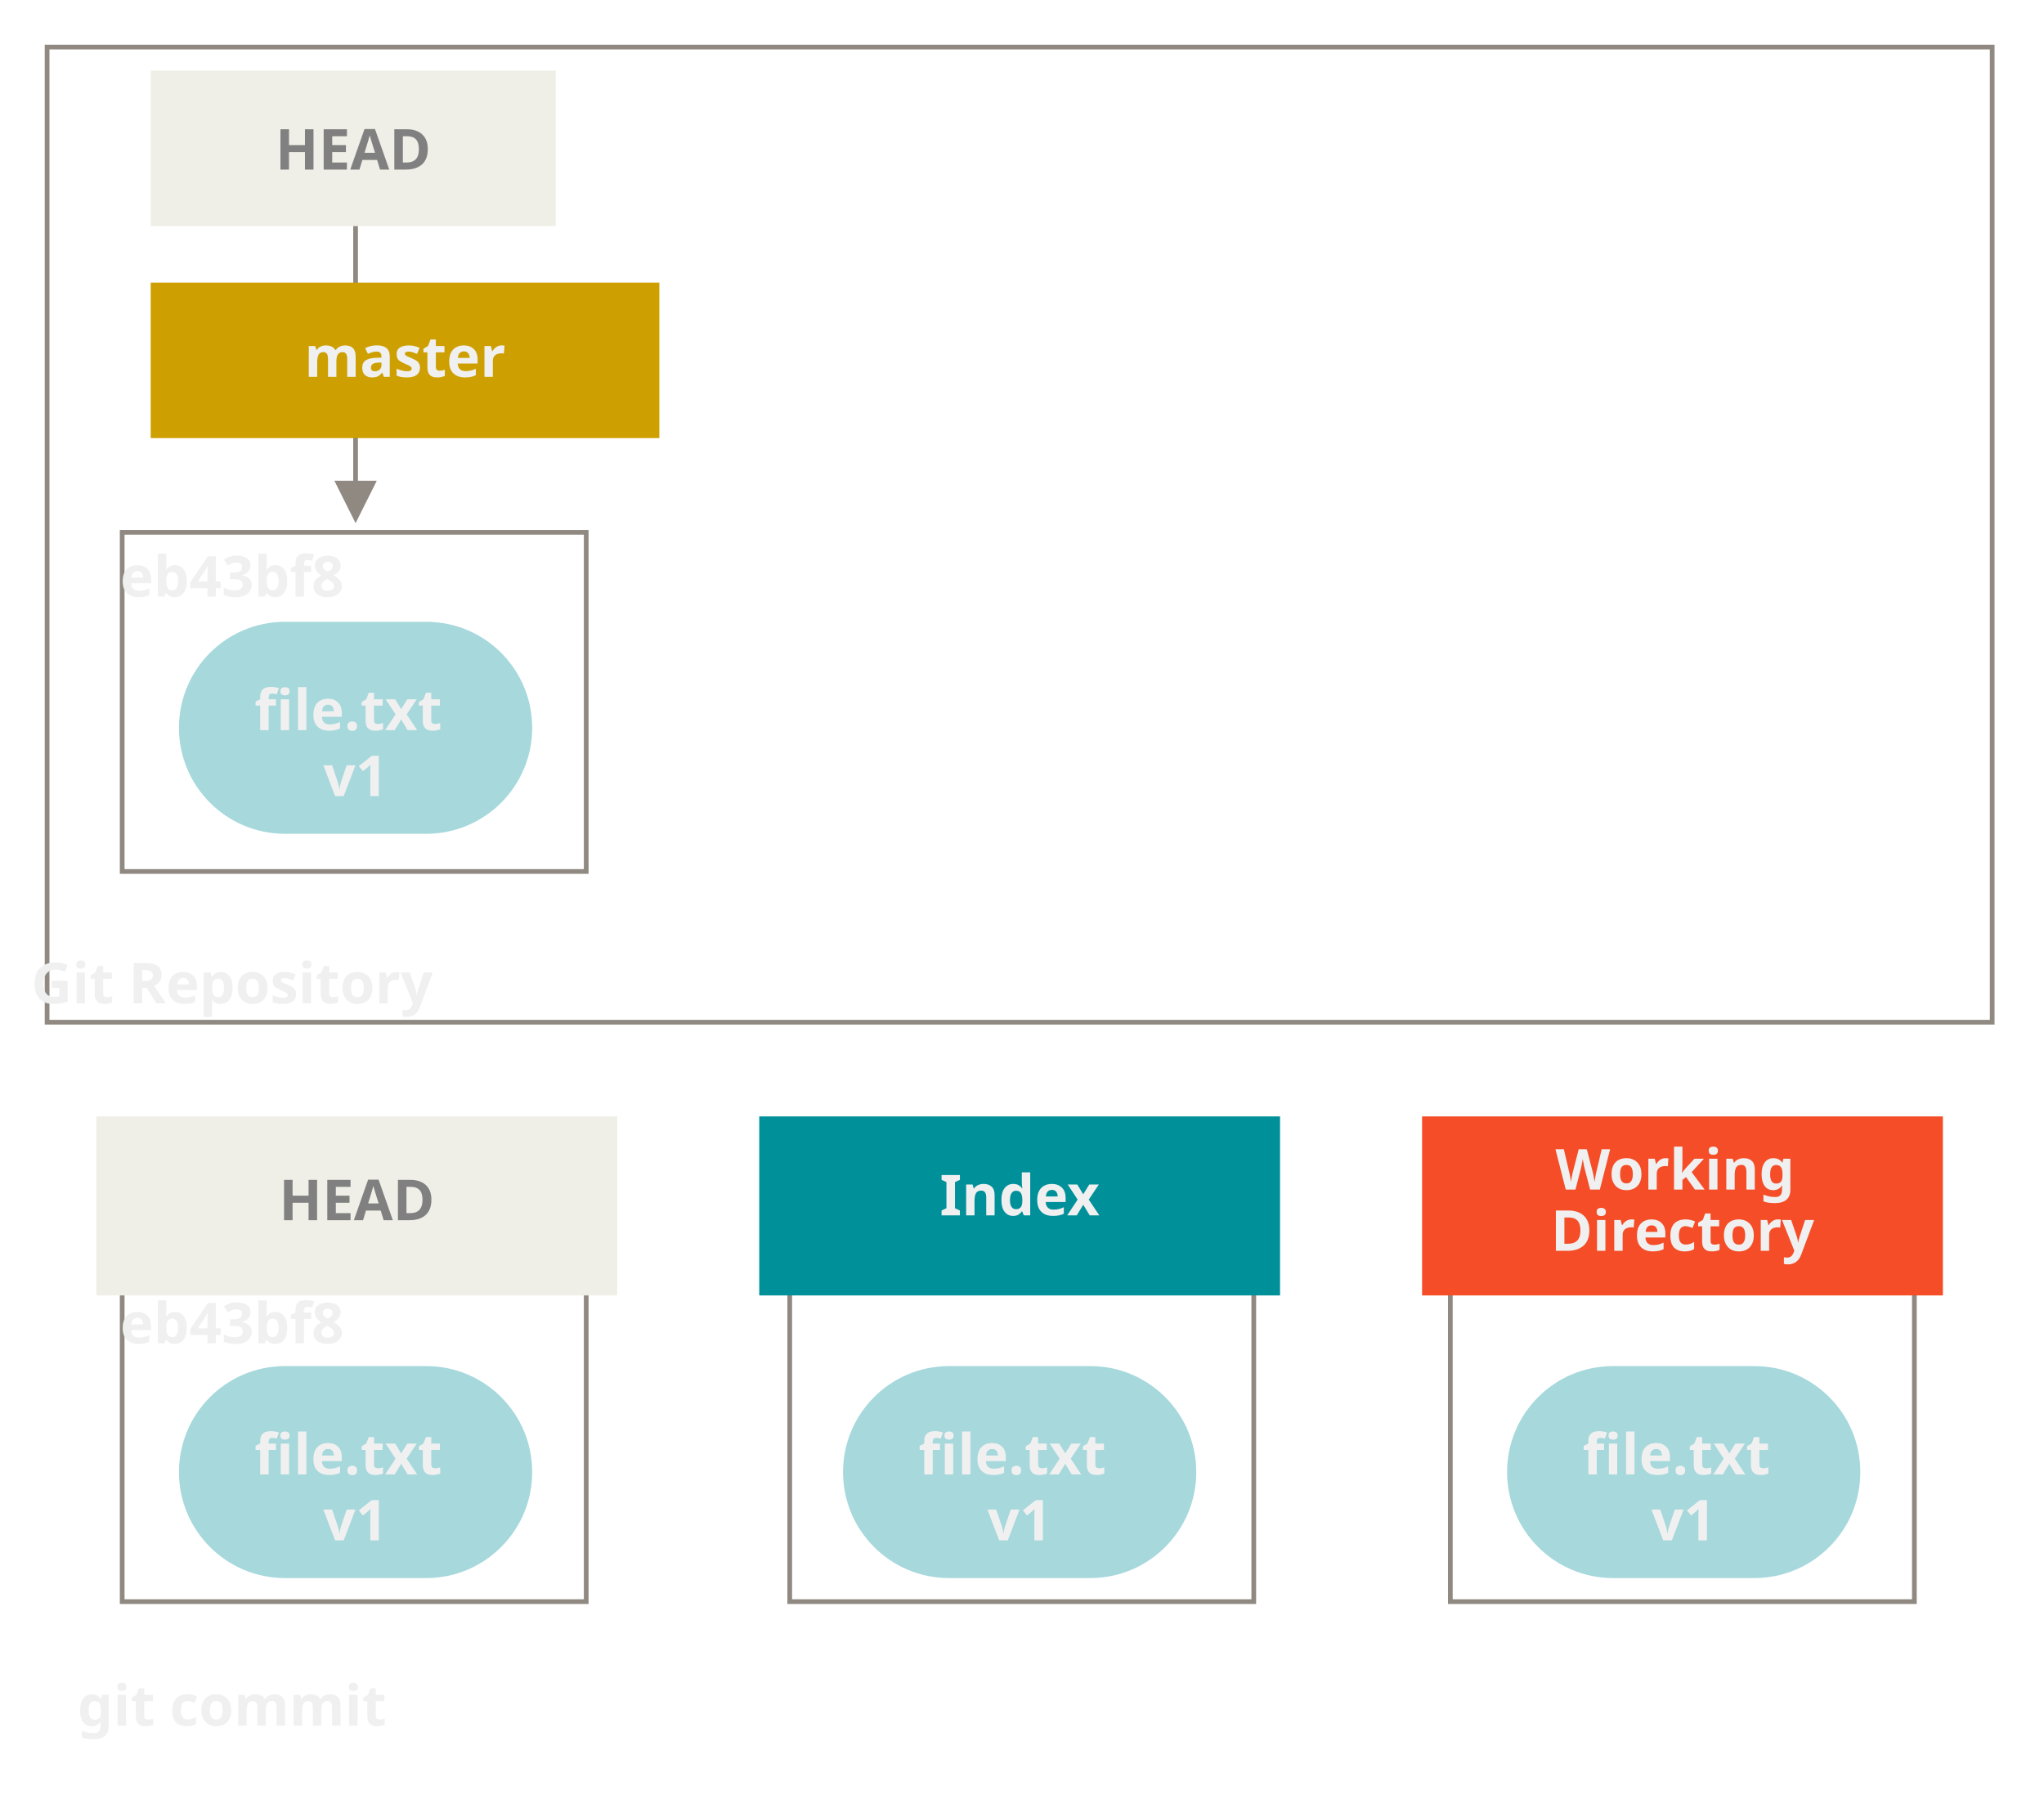
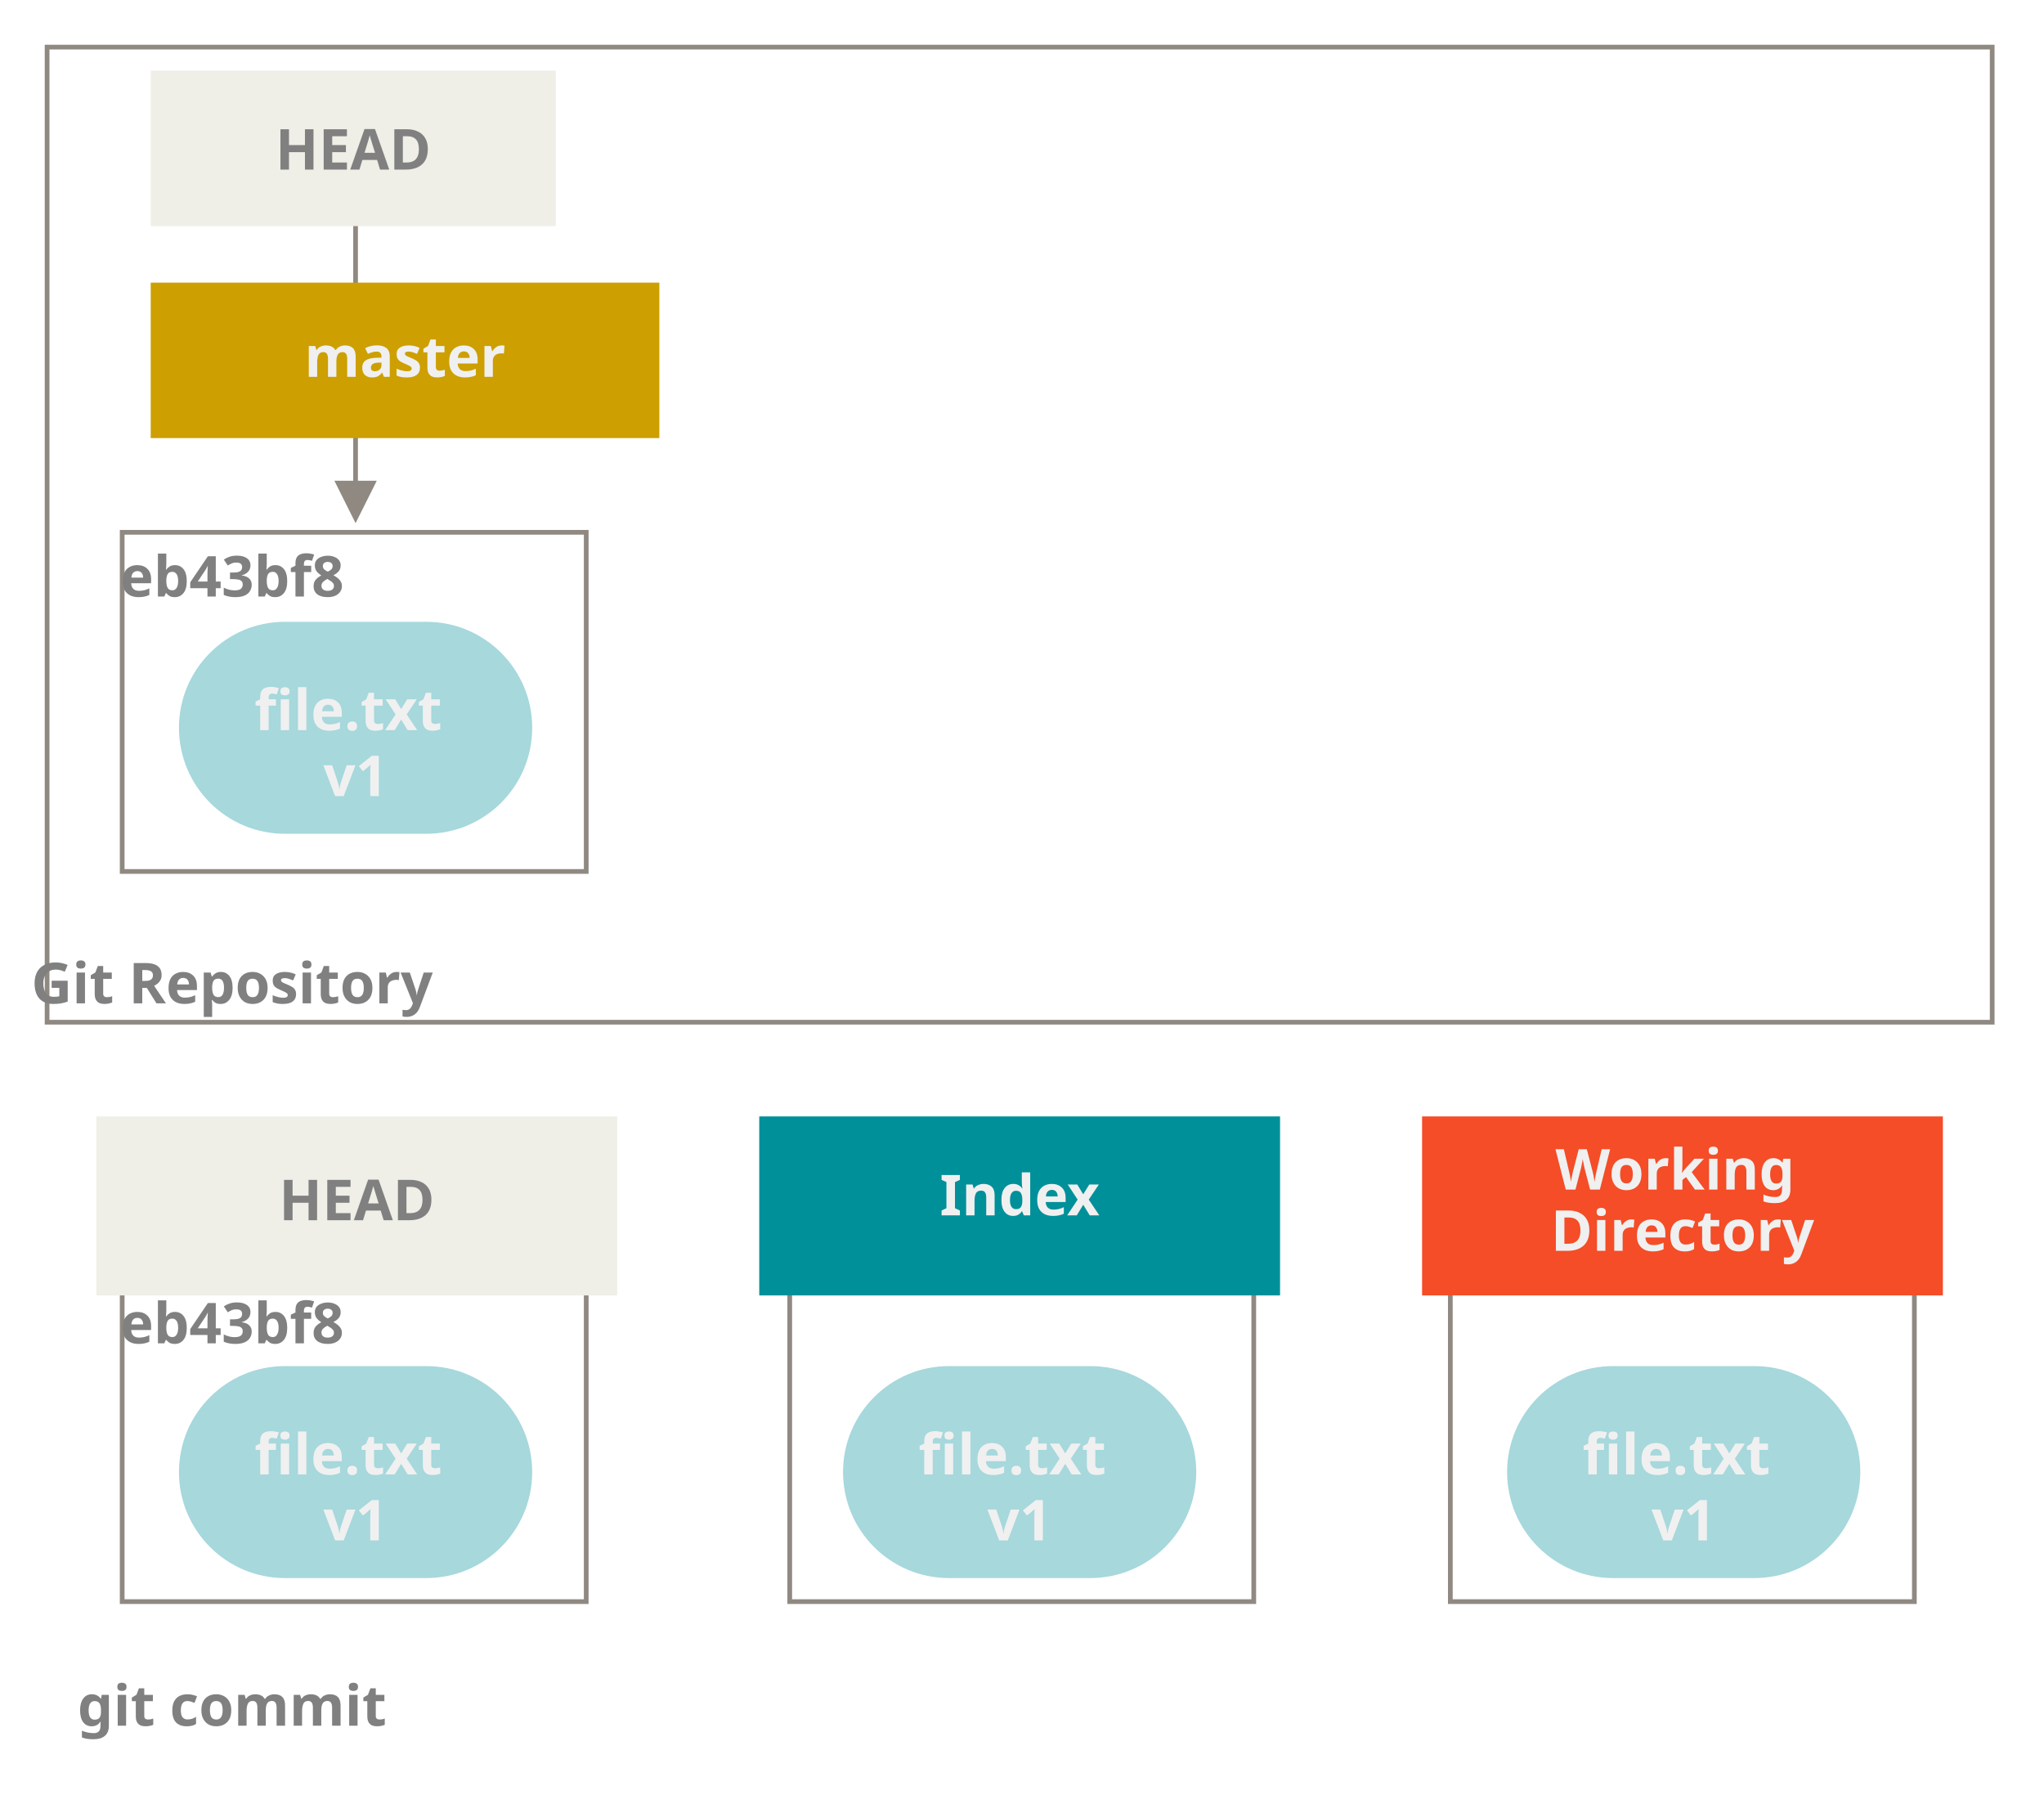
<svg xmlns="http://www.w3.org/2000/svg" width="434px" height="381px" viewBox="0 0 434 381" version="1.1">
  <g id="07---Reset-3" stroke="none" stroke-width="1" fill="none" fill-rule="evenodd">
    <rect id="Rectangle-8" stroke="#8F8981" stroke-linecap="square" x="25.943" y="113" width="98.528" height="72" />
    <g id="Rectangle-6-+-ref-(2-line)" transform="translate(301, 237)">
      <rect id="Rectangle-6" stroke="#8F8981" stroke-linecap="square" x="6.948" y="1" width="98.528" height="102" />
      <g id="ref-(2-line)" transform="translate(0.948265, 0)">
        <rect id="Rectangle-2" fill="#F44D27" x="0" y="0" width="110.58" height="38" />
        <text stroke="none" font-family="Source Code Pro" font-size="12px" font-weight="700" fill="#979797" fill-opacity="1" text-anchor="middle" id="master">
          <tspan fill="#f0f0f0" x="55.29" y="15.531">Working</tspan>
          <tspan fill="#f0f0f0" x="55.29" y="28.531">Directory</tspan>
        </text>
      </g>
    </g>
    <g id="Rectangle-5-+-symref-(2-line)" transform="translate(161, 237)">
      <rect id="Rectangle-5" stroke="#8F8981" stroke-linecap="square" x="6.682" y="1" width="98.528" height="102" />
      <g id="symref-(2-line)" transform="translate(0.209946, 0)">
        <rect id="Rectangle-2" fill="#00909A" x="0" y="0" width="110.58" height="38" />
        <text stroke="none" font-family="Source Code Pro" font-size="12px" font-weight="700" fill="#979797" fill-opacity="1" text-anchor="middle" id="master">
          <tspan fill="#f0f0f0" x="55.29" y="21">Index</tspan>
        </text>
      </g>
    </g>
    <g id="Rectangle-4-+-other-(2-line)" transform="translate(20, 237)">
      <rect id="Rectangle-4" stroke="#8F8981" stroke-linecap="square" x="5.943" y="1" width="98.528" height="102" />
      <g id="other-(2-line)">
        <g transform="translate(0.471627, 0)">
          <rect id="Rectangle-2" fill="#EFEFE7" x="0" y="0" width="110.58" height="38" />
          <text stroke="none" font-family="Source Code Pro" font-size="12px" font-weight="700" fill="#979797" fill-opacity="1" text-anchor="middle" id="master-4">
            <tspan fill="#808080" x="55.29" y="22.031">HEAD</tspan>
          </text>
        </g>
      </g>
    </g>
    <g id="Line-+-symref-+-goldref" transform="translate(32, 15)">
      <path id="Line" d="M43,87.058 L43,19.942 L44,19.942 L44,87.058 L48,87.058 L43.5,96.058 L39,87.058 L43,87.058 Z" fill="#8F8981" fill-rule="nonzero" />
      <g id="other">
        <rect id="Rectangle-2" fill="#EFEFE7" fill-rule="evenodd" x="0" y="0" width="86" height="33" />
        <text stroke="none" font-family="Source Code Pro" font-size="12px" font-weight="700" fill="#979797" fill-opacity="1" text-anchor="middle" id="master">
          <tspan fill="#808080" x="43" y="21">HEAD</tspan>
        </text>
      </g>
      <g id="goldref" transform="translate(0, 45)">
        <rect id="Rectangle-3" fill="#CD9F00" fill-rule="evenodd" x="0" y="0" width="108" height="33" />
        <text stroke="none" font-family="Source Code Pro" font-size="12px" font-weight="700" fill="#979797" fill-opacity="1" text-anchor="middle" id="master-2">
          <tspan fill="#f0f0f0" x="54" y="20">master</tspan>
        </text>
      </g>
    </g>
    <rect id="Rectangle-7" stroke="#8F8981" stroke-linecap="square" x="10" y="10" width="413" height="207" />
-     <text stroke="none" font-family="Source Code Pro" font-size="12px" font-weight="700" fill="#979797" fill-opacity="1" text-anchor="middle" id="Git-Repository">
-       <tspan fill="#f0f0f0" x="49.264" y="213">Git Repository</tspan>
+     <text stroke="none" font-family="Source Code Pro" font-size="12px" font-weight="700" fill="#808080" fill-opacity="1" text-anchor="middle" id="Git-Repository">
+       <tspan fill="#808080" x="49.264" y="213">Git Repository</tspan>
    </text>
    <g id="brown" transform="translate(320, 290)">
      <rect id="Rectangle-1" fill-opacity="0.35" fill="#00909A" x="0" y="0" width="75" height="45" rx="22.5" />
      <text stroke="none" font-family="Source Code Pro" font-size="12px" font-weight="700" fill="#979797" fill-opacity="1" text-anchor="middle" id="file.txt">
        <tspan fill="#f0f0f0" x="37.5" y="23">file.txt</tspan>
        <tspan fill="#f0f0f0" x="37.5" y="37">v1</tspan>
      </text>
    </g>
    <g id="brown-2" transform="translate(179, 290)">
      <rect id="Rectangle-1" fill-opacity="0.35" fill="#00909A" x="0" y="0" width="75" height="45" rx="22.5" />
      <text stroke="none" font-family="Source Code Pro" font-size="12px" font-weight="700" fill="#979797" fill-opacity="1" text-anchor="middle" id="file.txt">
        <tspan fill="#f0f0f0" x="37.5" y="23">file.txt</tspan>
        <tspan fill="#f0f0f0" x="37.5" y="37">v1</tspan>
      </text>
    </g>
    <g id="brown-3" transform="translate(38, 290)">
      <rect id="Rectangle-1" fill-opacity="0.35" fill="#00909A" x="0" y="0" width="75" height="45" rx="22.5" />
      <text stroke="none" font-family="Source Code Pro" font-size="12px" font-weight="700" fill="#979797" fill-opacity="1" text-anchor="middle" id="file.txt">
        <tspan fill="#f0f0f0" x="37.5" y="23">file.txt</tspan>
        <tspan fill="#f0f0f0" x="37.5" y="37">v1</tspan>
      </text>
    </g>
    <g id="brown-4" transform="translate(38, 132)">
      <rect id="Rectangle-1" fill-opacity="0.35" fill="#00909A" x="0" y="0" width="75" height="45" rx="22.5" />
      <text stroke="none" font-family="Source Code Pro" font-size="12px" font-weight="700" fill="#979797" fill-opacity="1" text-anchor="middle" id="file.txt">
        <tspan fill="#f0f0f0" x="37.5" y="23">file.txt</tspan>
        <tspan fill="#f0f0f0" x="37.5" y="37">v1</tspan>
      </text>
    </g>
-     <text stroke="none" font-family="Source Code Pro" font-size="12px" font-weight="700" fill="#979797" fill-opacity="1" text-anchor="middle" id="git-commit">
-       <tspan fill="#f0f0f0" x="49.264" y="366.34">git commit</tspan>
+     <text stroke="none" font-family="Source Code Pro" font-size="12px" font-weight="700" fill="#808080" fill-opacity="1" text-anchor="middle" id="git-commit">
+       <tspan fill="#808080" x="49.264" y="366.34">git commit</tspan>
    </text>
-     <text stroke="none" font-family="Source Code Pro" font-size="12px" font-weight="700" fill="#979797" fill-opacity="1" text-anchor="middle" id="eb43bf8">
-       <tspan fill="#f0f0f0" x="49.264" y="285.17">eb43bf8</tspan>
+     <text stroke="none" font-family="Source Code Pro" font-size="12px" font-weight="700" fill="#808080" fill-opacity="1" text-anchor="middle" id="eb43bf8">
+       <tspan fill="#808080" x="49.264" y="285.17">eb43bf8</tspan>
    </text>
-     <text stroke="none" font-family="Source Code Pro" font-size="12px" font-weight="700" fill="#979797" fill-opacity="1" text-anchor="middle" id="eb43bf8-2">
-       <tspan fill="#f0f0f0" x="49.264" y="126.642">eb43bf8</tspan>
+     <text stroke="none" font-family="Source Code Pro" font-size="12px" font-weight="700" fill="#808080" fill-opacity="1" text-anchor="middle" id="eb43bf8-2">
+       <tspan fill="#808080" x="49.264" y="126.642">eb43bf8</tspan>
    </text>
  </g>
</svg>
